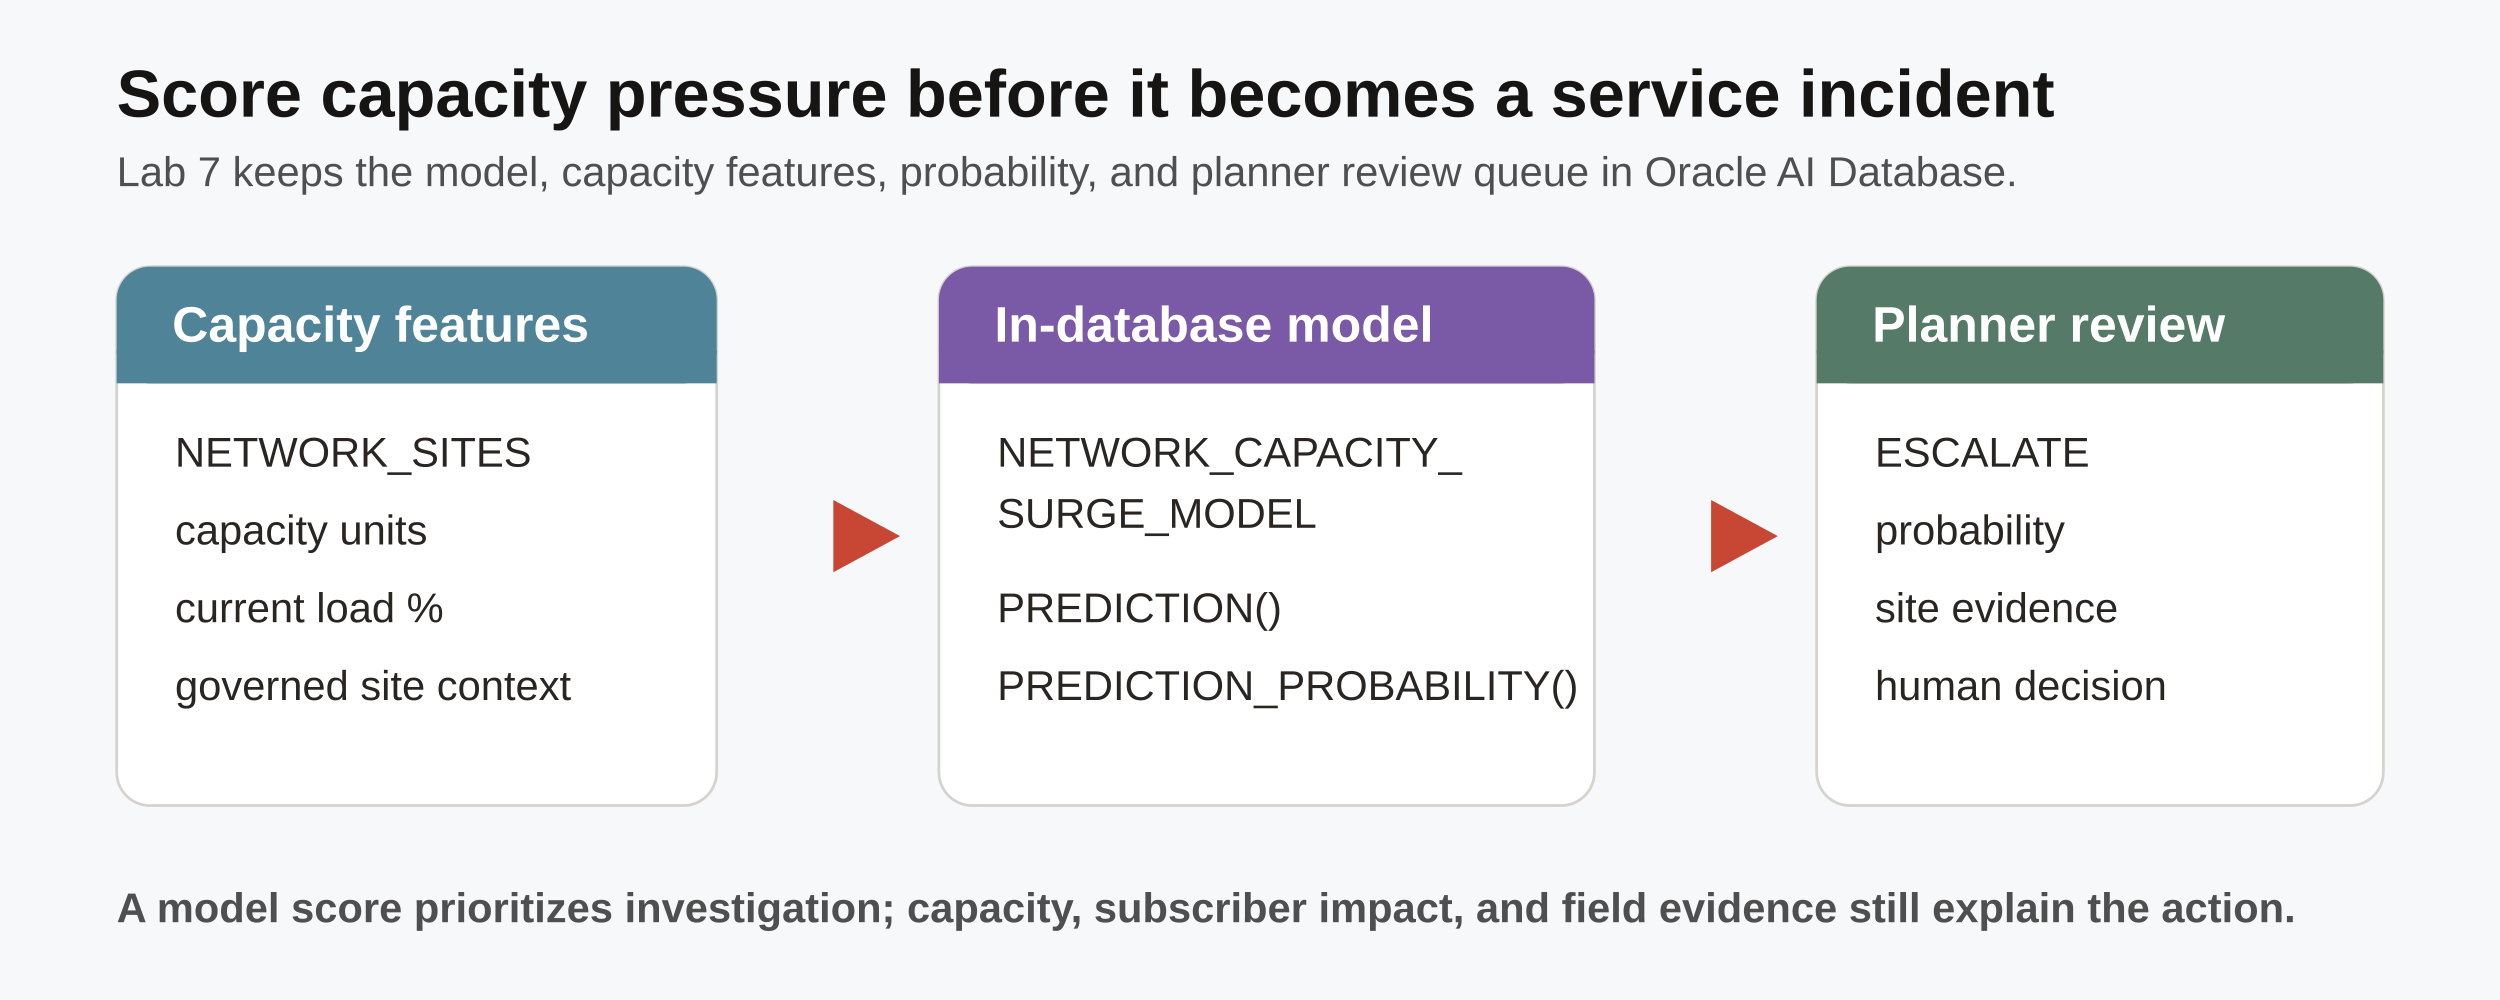
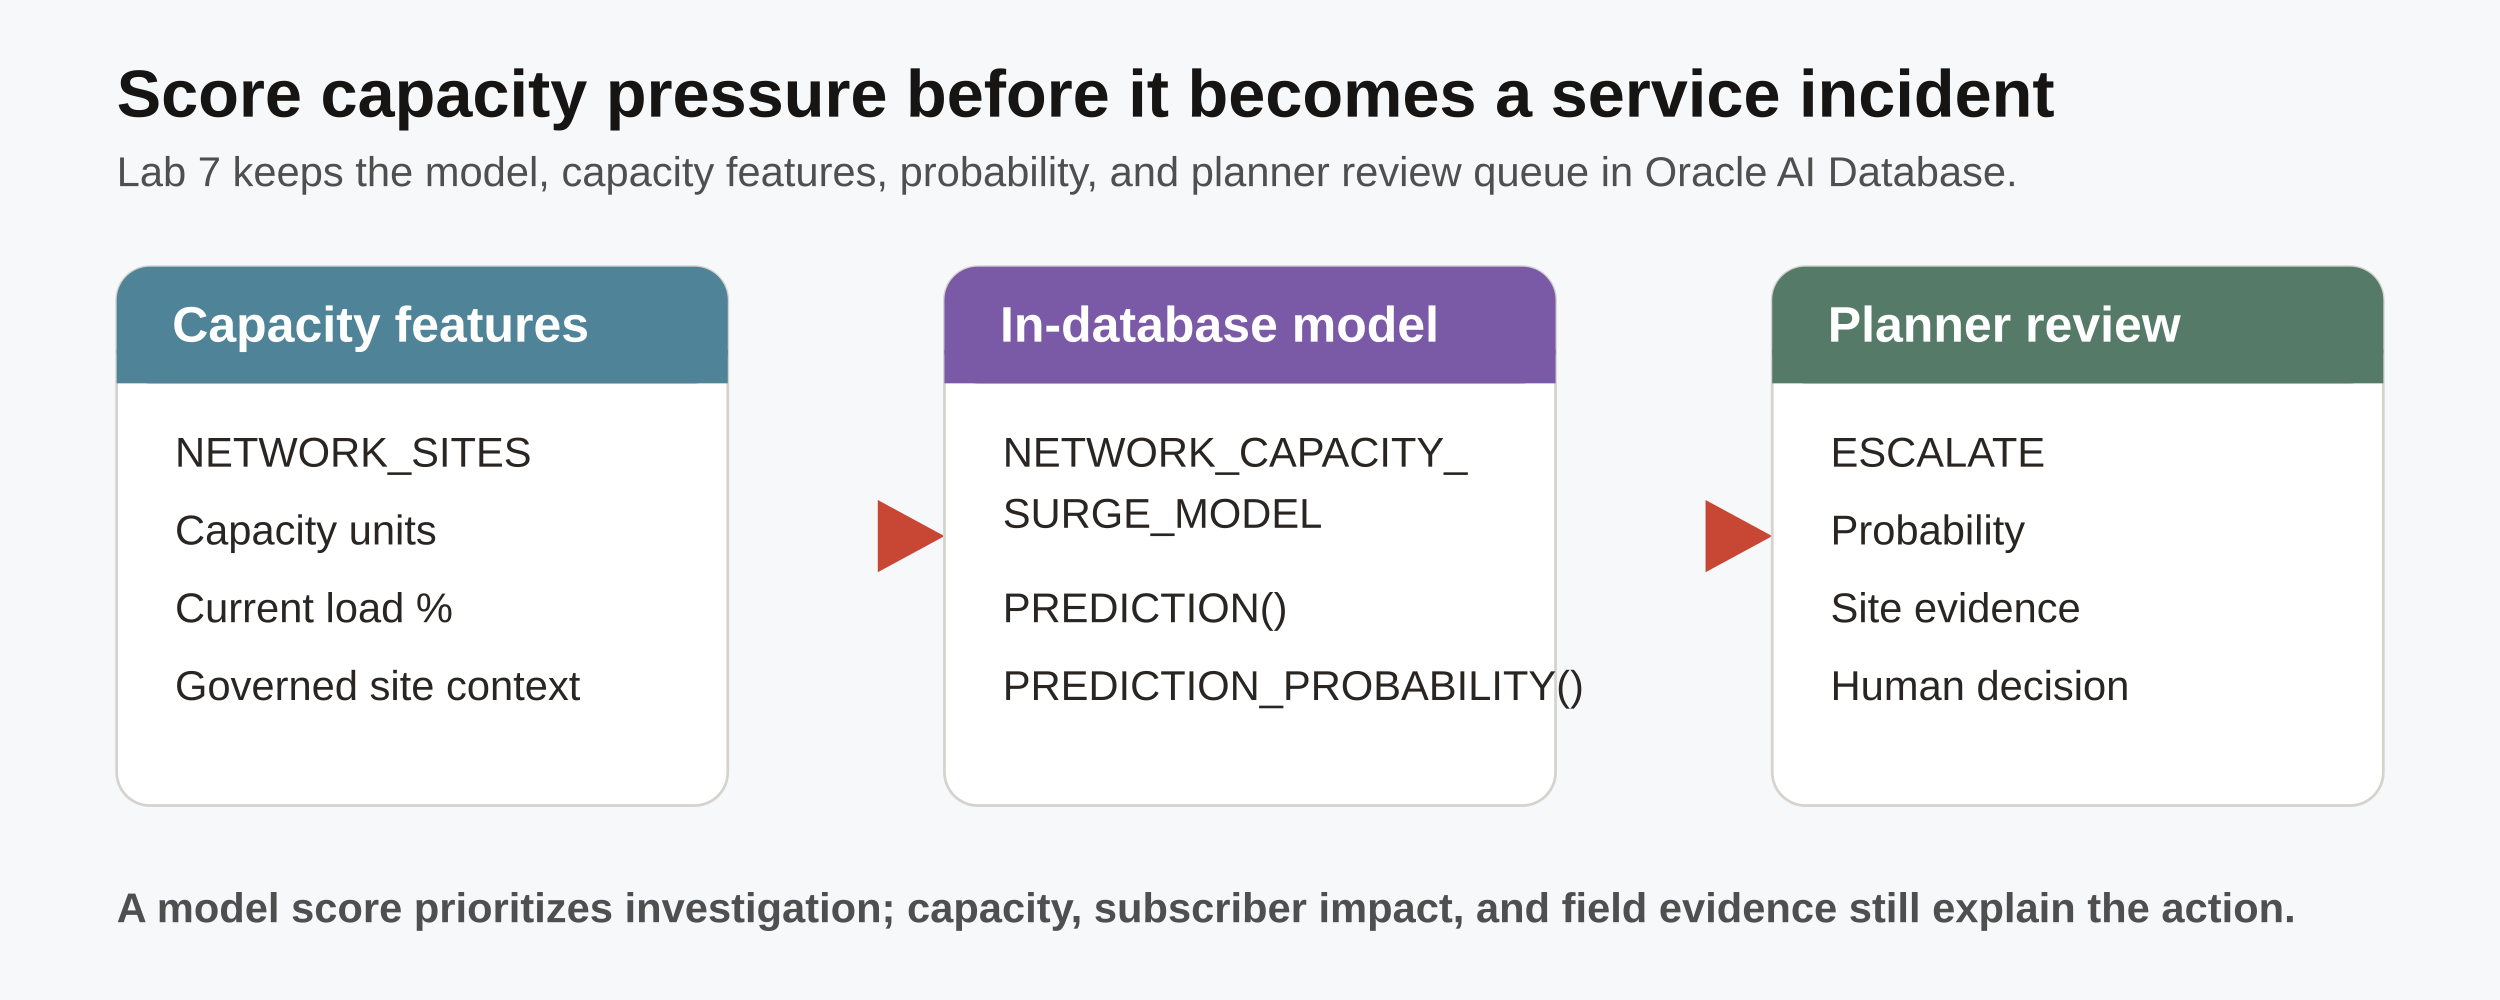
<svg xmlns="http://www.w3.org/2000/svg" width="900" height="360" viewBox="0 0 900 360" role="img" aria-labelledby="title desc">
  <style>.title{font:700 24px Arial,sans-serif;fill:#161513}.sub{font:15px Arial,sans-serif;fill:#4f4f4f}.head{font:700 18px Arial,sans-serif;fill:#fff}.item{font:15px Arial,sans-serif;fill:#292522}.foot{font:600 15px Arial,sans-serif;fill:#4f4f4f}</style>
  <rect width="900" height="360" fill="#f7f8f9" />
  <text x="42" y="42" class="title">Score capacity pressure before it becomes a service incident</text>
  <text x="42" y="67" class="sub">Lab 7 keeps the model, capacity features, probability, and planner review queue in Oracle AI Database.</text>
-   <rect x="42" y="96" width="216" height="194" rx="12" fill="#fff" stroke="#d6d3cf" />
-   <rect x="42" y="96" width="216" height="42" rx="12" fill="#4f8397" />
-   <rect x="42" y="126" width="216" height="12" fill="#4f8397" />
+   <rect x="42" y="96" width="220" height="194" rx="12" fill="#fff" stroke="#d6d3cf" />
+   <rect x="42" y="96" width="220" height="42" rx="12" fill="#4f8397" />
+   <rect x="42" y="126" width="220" height="12" fill="#4f8397" />
  <text x="62" y="123" class="head">Capacity features</text>
  <text x="63" y="168" class="item">NETWORK_SITES</text>
-   <text x="63" y="196" class="item">capacity units</text>
-   <text x="63" y="224" class="item">current load %</text>
-   <text x="63" y="252" class="item">governed site context</text>
-   <path d="M273 193h27v-13l24 13-24 13v-13h-27z" fill="#c74634" />
-   <rect x="338" y="96" width="236" height="194" rx="12" fill="#fff" stroke="#d6d3cf" />
-   <rect x="338" y="96" width="236" height="42" rx="12" fill="#7a5aa6" />
-   <rect x="338" y="126" width="236" height="12" fill="#7a5aa6" />
-   <text x="358" y="123" class="head">In-database model</text>
-   <text x="359" y="168" class="item">NETWORK_CAPACITY_</text>
-   <text x="359" y="190" class="item">SURGE_MODEL</text>
-   <text x="359" y="224" class="item">PREDICTION()</text>
-   <text x="359" y="252" class="item" font-size="15">PREDICTION_PROBABILITY()</text>
-   <path d="M589 193h27v-13l24 13-24 13v-13h-27z" fill="#c74634" />
-   <rect x="654" y="96" width="204" height="194" rx="12" fill="#fff" stroke="#d6d3cf" />
-   <rect x="654" y="96" width="204" height="42" rx="12" fill="#557a68" />
-   <rect x="654" y="126" width="204" height="12" fill="#557a68" />
-   <text x="674" y="123" class="head">Planner review</text>
-   <text x="675" y="168" class="item">ESCALATE</text>
-   <text x="675" y="196" class="item">probability</text>
-   <text x="675" y="224" class="item">site evidence</text>
-   <text x="675" y="252" class="item">human decision</text>
+   <text x="63" y="196" class="item">Capacity units</text>
+   <text x="63" y="224" class="item">Current load %</text>
+   <text x="63" y="252" class="item">Governed site context</text>
+   <path d="M282 193h34v-13l24 13-24 13v-13h-34z" fill="#c74634" />
+   <rect x="340" y="96" width="220" height="194" rx="12" fill="#fff" stroke="#d6d3cf" />
+   <rect x="340" y="96" width="220" height="42" rx="12" fill="#7a5aa6" />
+   <rect x="340" y="126" width="220" height="12" fill="#7a5aa6" />
+   <text x="360" y="123" class="head">In-database model</text>
+   <text x="361" y="168" class="item">NETWORK_CAPACITY_</text>
+   <text x="361" y="190" class="item">SURGE_MODEL</text>
+   <text x="361" y="224" class="item">PREDICTION()</text>
+   <text x="361" y="252" class="item" font-size="15">PREDICTION_PROBABILITY()</text>
+   <path d="M580 193h34v-13l24 13-24 13v-13h-34z" fill="#c74634" />
+   <rect x="638" y="96" width="220" height="194" rx="12" fill="#fff" stroke="#d6d3cf" />
+   <rect x="638" y="96" width="220" height="42" rx="12" fill="#557a68" />
+   <rect x="638" y="126" width="220" height="12" fill="#557a68" />
+   <text x="658" y="123" class="head">Planner review</text>
+   <text x="659" y="168" class="item">ESCALATE</text>
+   <text x="659" y="196" class="item">Probability</text>
+   <text x="659" y="224" class="item">Site evidence</text>
+   <text x="659" y="252" class="item">Human decision</text>
  <text x="42" y="332" class="foot">A model score prioritizes investigation; capacity, subscriber impact, and field evidence still explain the action.</text>
</svg>
